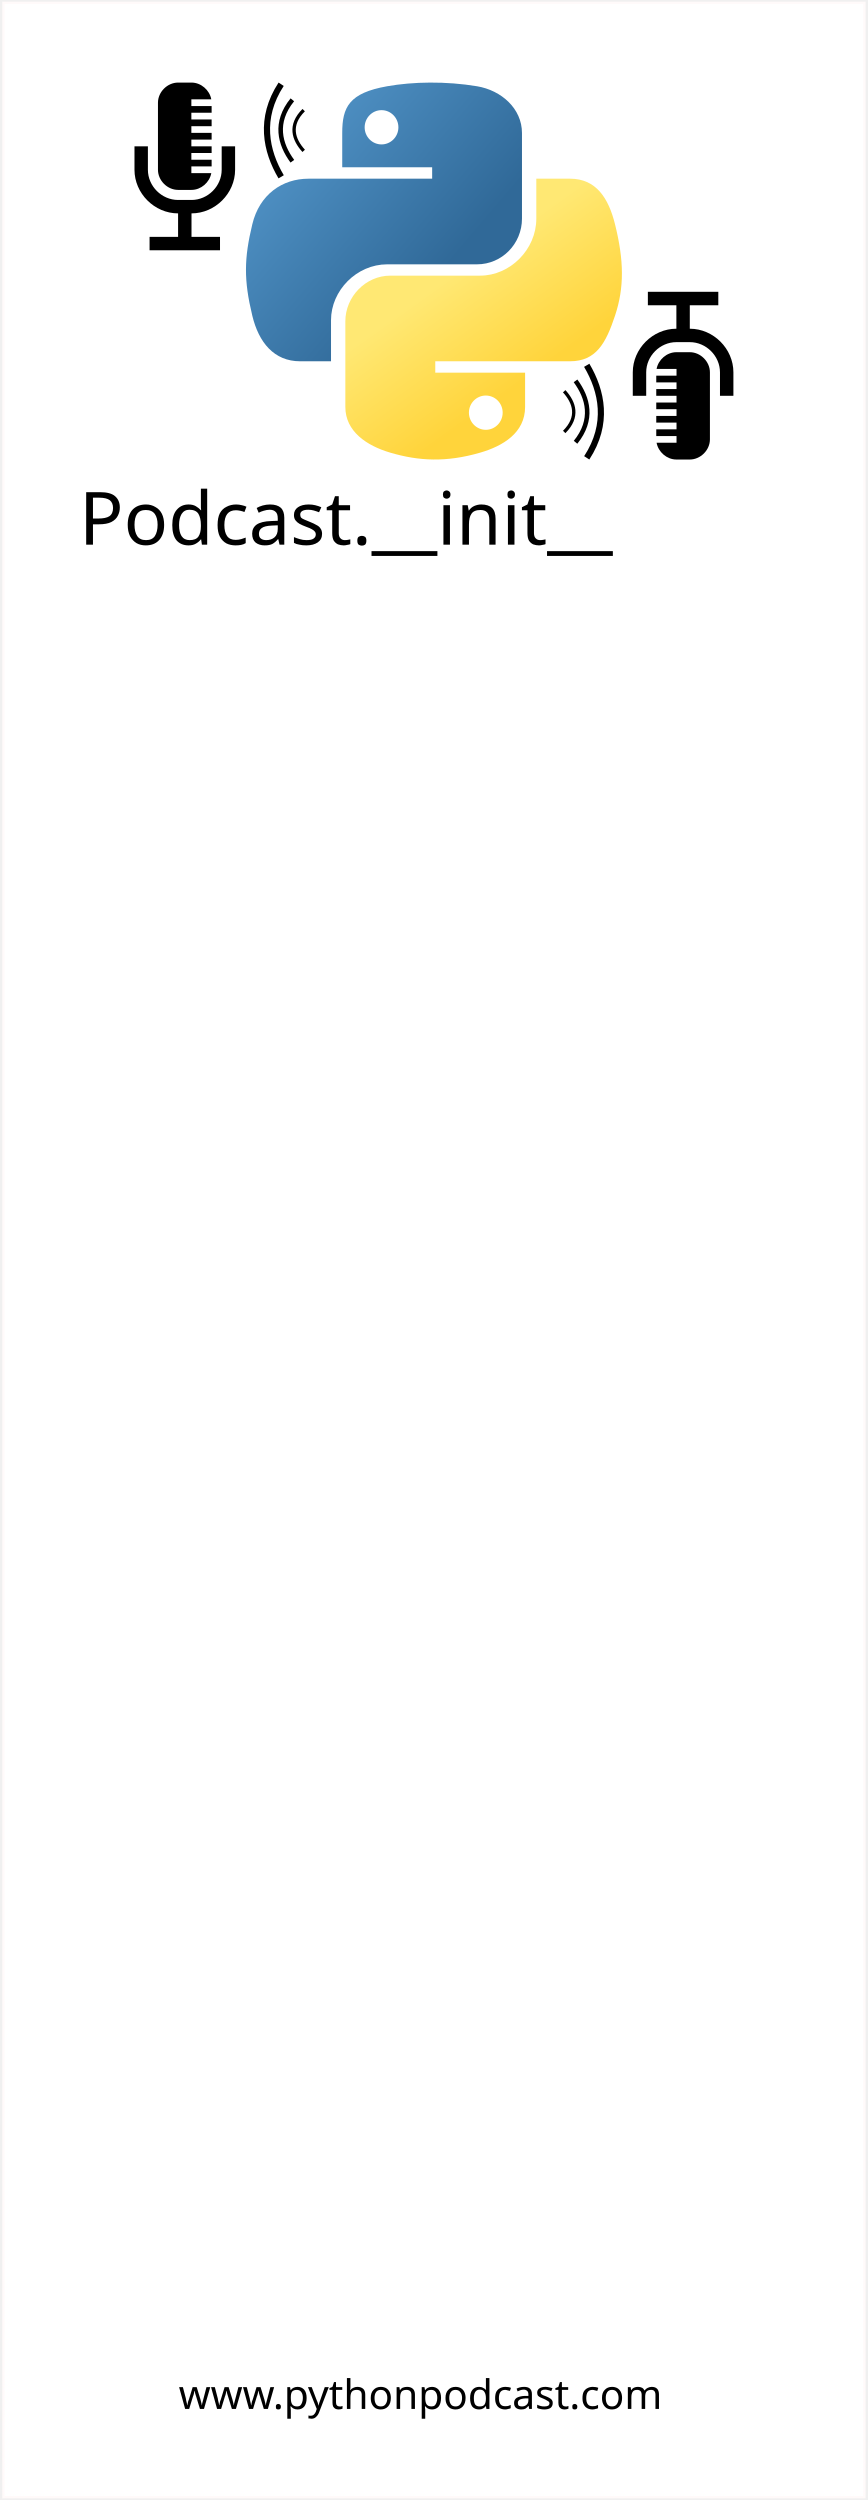
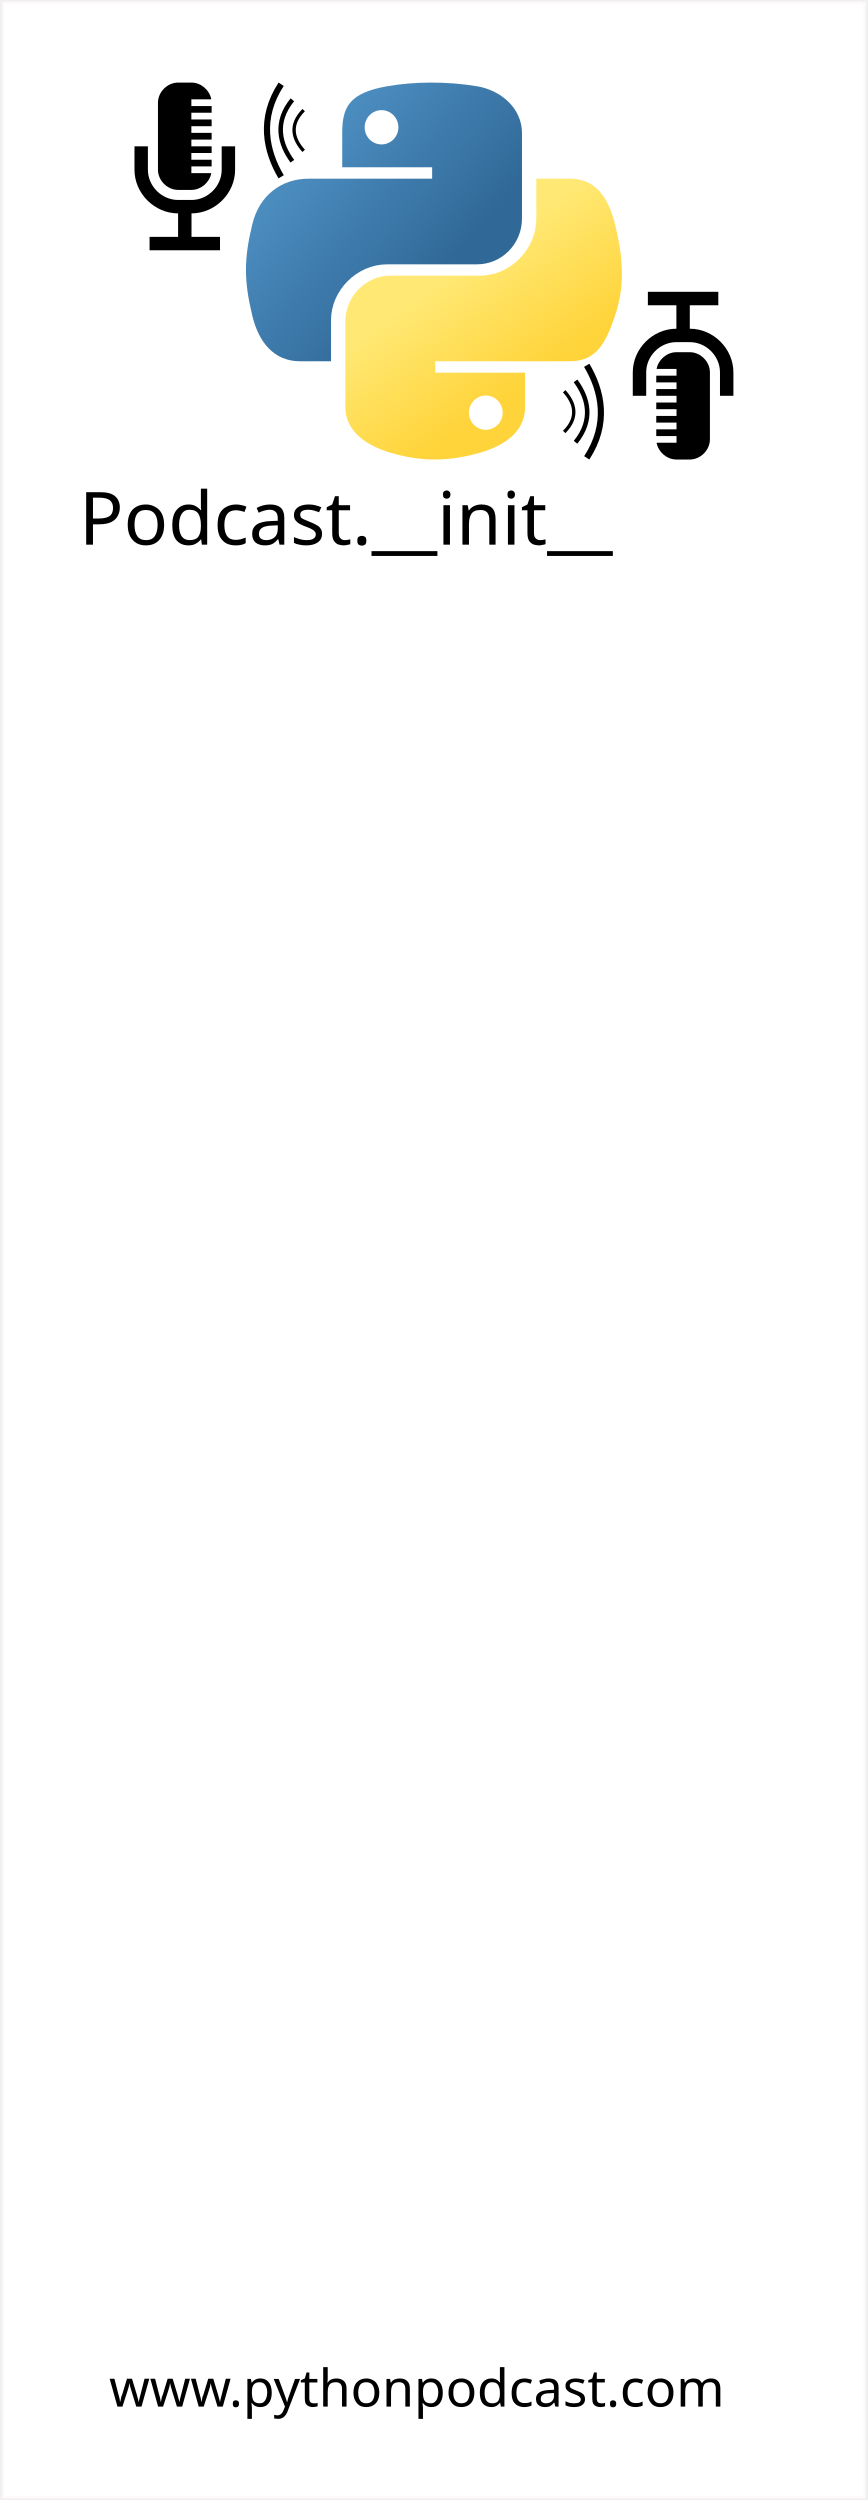
<svg xmlns="http://www.w3.org/2000/svg" xmlns:xlink="http://www.w3.org/1999/xlink" width="54.026mm" height="155.626mm" viewBox="0 0 54.026 155.626" version="1.1" id="svg1164">
  <defs id="defs1158">
    <clipPath id="clipPath1760" clipPathUnits="userSpaceOnUse">
      <path id="path1758" d="M 0,0 H 441.144 V 153.144 H 0 Z" />
    </clipPath>
    <radialGradient id="radialGradient1770" spreadMethod="pad" gradientTransform="matrix(99.02066,0,0,86.66017,91.48981,415.2523)" gradientUnits="userSpaceOnUse" r="1" cy="0" cx="0" fy="0" fx="0">
      <stop id="stop1766" offset="0" style="stop-opacity:1;stop-color:#ffffff" />
      <stop id="stop1768" offset="1" style="stop-opacity:1;stop-color:#bdbcbc" />
    </radialGradient>
    <clipPath id="clipPath1780" clipPathUnits="userSpaceOnUse">
      <path id="path1778" d="M 0,0 H 440.595 V 153.144 H 0 Z" />
    </clipPath>
    <clipPath id="clipPath1788" clipPathUnits="userSpaceOnUse">
      <path id="path1786" d="M -1443.13,571.375 H 1621 v -938.438 h -3064.13 z" />
    </clipPath>
    <clipPath id="clipPath1792" clipPathUnits="userSpaceOnUse">
      <path id="path1790" d="M 451.05,-345.811 H -782.059 V 455.1 H 451.05 Z" />
    </clipPath>
    <clipPath id="clipPath1796" clipPathUnits="userSpaceOnUse">
      <path id="path1794" d="M -509.075,254.008 H 686.294 V -52.255 H -509.075 Z" />
    </clipPath>
    <clipPath id="clipPath1800" clipPathUnits="userSpaceOnUse">
      <path id="path1798" d="M 425.627,254.008 H 1621 V -52.255 H 425.627 Z" />
    </clipPath>
    <clipPath id="clipPath3226" clipPathUnits="userSpaceOnUse">
      <path id="path3224" d="M 0,153.144 H 441.144 V 0 H 0 Z" />
    </clipPath>
    <clipPath id="clipPath3290" clipPathUnits="userSpaceOnUse">
      <path id="path3288" d="m 59.632,98.89 c 0,-22.475 16.588,-41.07 38.189,-44.223 v 0 12.856 C 83.254,70.532 72.303,83.434 72.303,98.89 v 0 c 0,17.691 14.34,32.032 32.03,32.032 v 0 c 17.69,0 32.03,-14.341 32.03,-32.032 v 0 c 0,-15.458 -10.95,-28.358 -25.519,-31.367 v 0 -12.856 c 21.602,3.153 38.191,21.748 38.191,44.223 v 0 c 0,24.689 -20.014,44.703 -44.702,44.703 v 0 c -24.687,0 -44.701,-20.014 -44.701,-44.703" />
    </clipPath>
    <radialGradient id="radialGradient3304" spreadMethod="pad" gradientTransform="matrix(16.31036,0,0,16.31036,89.77331,321.6382)" gradientUnits="userSpaceOnUse" r="1" cy="0" cx="0" fy="0" fx="0">
      <stop id="stop3296" offset="0" style="stop-opacity:1;stop-color:#fefefe" />
      <stop id="stop3298" offset="0.624" style="stop-opacity:1;stop-color:#fefefe" />
      <stop id="stop3300" offset="0.73" style="stop-opacity:1;stop-color:#d2d1d2" />
      <stop id="stop3302" offset="1" style="stop-opacity:1;stop-color:#d2d1d2" />
    </radialGradient>
    <clipPath id="clipPath3314" clipPathUnits="userSpaceOnUse">
      <path id="path3312" d="m 59.632,98.89 c 0,-22.475 16.588,-41.07 38.189,-44.223 v 0 12.856 C 83.254,70.532 72.303,83.434 72.303,98.89 v 0 c 0,17.691 14.34,32.032 32.03,32.032 v 0 c 17.69,0 32.03,-14.341 32.03,-32.032 v 0 c 0,-15.458 -10.95,-28.358 -25.519,-31.367 v 0 -12.856 c 21.602,3.153 38.191,21.748 38.191,44.223 v 0 c 0,24.689 -20.014,44.703 -44.702,44.703 v 0 c -24.687,0 -44.701,-20.014 -44.701,-44.703" />
    </clipPath>
    <linearGradient id="linearGradient3324" spreadMethod="pad" gradientTransform="matrix(0,-31.37101,31.37101,0,89.77331,337.2335)" gradientUnits="userSpaceOnUse" y2="0" x2="1" y1="0" x1="0">
      <stop id="stop3320" offset="0" style="stop-opacity:1;stop-color:#605d5e" />
      <stop id="stop3322" offset="1" style="stop-opacity:1;stop-color:#bebdbd" />
    </linearGradient>
    <clipPath id="clipPath3334" clipPathUnits="userSpaceOnUse">
      <path id="path3332" d="m 110.844,116.669 c 7.245,-2.655 12.416,-9.612 12.416,-17.779 v 0 c 0,-8.164 -5.171,-15.122 -12.416,-17.777 v 0 -7.987 c 11.526,2.905 20.062,13.338 20.062,25.764 v 0 c 0,12.428 -8.536,22.861 -20.062,25.766 v 0 z" />
    </clipPath>
    <linearGradient id="linearGradient3344" spreadMethod="pad" gradientTransform="matrix(0,-18.17865,18.17865,0,95.6089,330.7216)" gradientUnits="userSpaceOnUse" y2="0" x2="1" y1="0" x1="0">
      <stop id="stop3340" offset="0" style="stop-opacity:1;stop-color:#605d5e" />
      <stop id="stop3342" offset="1" style="stop-opacity:1;stop-color:#bebdbd" />
    </linearGradient>
    <clipPath id="clipPath3354" clipPathUnits="userSpaceOnUse">
      <path id="path3352" d="M 98.877,124.875 V 54.531 c 1.789,-0.22 3.61,-0.342 5.456,-0.342 v 0 c 1.847,0 3.668,0.122 5.456,0.342 v 0 70.37 c -1.745,0.361 -3.548,0.561 -5.4,0.561 v 0 c -1.892,0 -3.733,-0.211 -5.512,-0.587" />
    </clipPath>
    <linearGradient id="linearGradient3364" spreadMethod="pad" gradientTransform="matrix(0,-25.14356,25.14356,0,89.77332,337.4021)" gradientUnits="userSpaceOnUse" y2="0" x2="1" y1="0" x1="0">
      <stop id="stop3360" offset="0" style="stop-opacity:1;stop-color:#605d5e" />
      <stop id="stop3362" offset="1" style="stop-opacity:1;stop-color:#bebdbd" />
    </linearGradient>
    <clipPath id="clipPath3374" clipPathUnits="userSpaceOnUse">
      <path id="path3372" d="M 0,153.144 H 441.144 V 0 H 0 Z" />
    </clipPath>
    <clipPath id="clipPath3422" clipPathUnits="userSpaceOnUse">
      <path id="path3420" d="M 0,153.144 H 441.144 V 0 H 0 Z" />
    </clipPath>
    <linearGradient id="linearGradient2795">
      <stop style="stop-color:#b8b8b8;stop-opacity:0.498;" offset="0" id="stop2797" />
      <stop style="stop-color:#7f7f7f;stop-opacity:0;" offset="1" id="stop2799" />
    </linearGradient>
    <linearGradient id="linearGradient2787">
      <stop style="stop-color:#7f7f7f;stop-opacity:0.5;" offset="0" id="stop2789" />
      <stop style="stop-color:#7f7f7f;stop-opacity:0;" offset="1" id="stop2791" />
    </linearGradient>
    <linearGradient id="linearGradient3676">
      <stop style="stop-color:#b2b2b2;stop-opacity:0.5;" offset="0" id="stop3678" />
      <stop style="stop-color:#b3b3b3;stop-opacity:0;" offset="1" id="stop3680" />
    </linearGradient>
    <linearGradient id="linearGradient3236">
      <stop style="stop-color:#f4f4f4;stop-opacity:1" offset="0" id="stop3244" />
      <stop style="stop-color:white;stop-opacity:1" offset="1" id="stop3240" />
    </linearGradient>
    <linearGradient id="linearGradient4671">
      <stop style="stop-color:#ffd43b;stop-opacity:1;" offset="0" id="stop4673" />
      <stop style="stop-color:#ffe873;stop-opacity:1" offset="1" id="stop4675" />
    </linearGradient>
    <linearGradient id="linearGradient4689">
      <stop style="stop-color:#5a9fd4;stop-opacity:1;" offset="0" id="stop4691" />
      <stop style="stop-color:#306998;stop-opacity:1;" offset="1" id="stop4693" />
    </linearGradient>
    <linearGradient x1="224.24" y1="144.757" x2="-65.309" y2="144.757" id="linearGradient2987" xlink:href="#linearGradient4671" gradientUnits="userSpaceOnUse" gradientTransform="translate(100.2702,99.61116)" />
    <linearGradient x1="172.942" y1="77.476" x2="26.67" y2="76.313" id="linearGradient2990" xlink:href="#linearGradient4689" gradientUnits="userSpaceOnUse" gradientTransform="translate(100.2702,99.61116)" />
    <linearGradient xlink:href="#linearGradient4671" id="linearGradient2255" gradientUnits="userSpaceOnUse" gradientTransform="matrix(0.562541,0,0,0.567972,-11.5974,-7.60954)" x1="224.24" y1="144.757" x2="-65.309" y2="144.757" />
    <linearGradient xlink:href="#linearGradient4689" id="linearGradient2258" gradientUnits="userSpaceOnUse" gradientTransform="matrix(0.562541,0,0,0.567972,-11.5974,-7.60954)" x1="172.942" y1="76.176" x2="26.67" y2="76.313" />
    <radialGradient xlink:href="#linearGradient2795" id="radialGradient2801" cx="61.519" cy="132.286" fx="61.519" fy="132.286" r="29.037" gradientTransform="matrix(1,0,0,0.177966,0,108.7434)" gradientUnits="userSpaceOnUse" />
    <linearGradient id="linearGradient2399">
      <stop offset="0" stop-color="#fff" id="stop3708" />
      <stop offset="1" stop-color="#fff" stop-opacity="0" id="stop3710" />
    </linearGradient>
    <linearGradient id="linearGradient2355">
      <stop offset="0" id="stop3713" />
      <stop offset="1" stop-opacity="0" id="stop3715" />
    </linearGradient>
    <linearGradient gradientUnits="userSpaceOnUse" id="linearGradient2258-6" x1="41.25" x2="48.25" y1="36.69" y2="35.69">
      <stop offset="0" stop-color="#c6c6c6" id="stop3718" />
      <stop offset="1" stop-color="#c6c6c6" stop-opacity="0" id="stop3720" />
    </linearGradient>
    <linearGradient gradientUnits="userSpaceOnUse" id="linearGradient2377" x1="18.329" x2="14.406" y1="15.323" y2="14.047">
      <stop offset="0" id="stop3723" />
      <stop offset="1" stop-opacity=".485" id="stop3725" />
    </linearGradient>
    <linearGradient gradientUnits="userSpaceOnUse" id="linearGradient2361" x1="25.16" x2="33.969" xlink:href="#linearGradient2355" y1="15.804" y2="20.438" />
    <linearGradient gradientUnits="userSpaceOnUse" id="linearGradient2405" x1="16.438" x2="17.402" xlink:href="#linearGradient2399" y1="49.111" y2="43.42" />
    <radialGradient cx="15.438" cy="42.09" gradientTransform="matrix(1,0,0,0.52514,0,22.02165)" gradientUnits="userSpaceOnUse" id="radialGradient2238" r="11.188">
      <stop offset="0" stop-color="#b0b0b0" id="stop3730" />
      <stop offset="1" stop-color="#747474" id="stop3732" />
    </radialGradient>
    <radialGradient cx="19.558" cy="6.644" gradientTransform="matrix(1.49192,-0.08445108,-0.05874412,3.98672,-9.6468,-20.27595)" gradientUnits="userSpaceOnUse" id="radialGradient2351" r="10.989">
      <stop offset="0" stop-color="#d5d5d5" id="stop3735" />
      <stop offset="1" stop-color="#a0a0a0" id="stop3737" />
    </radialGradient>
    <radialGradient cx="33.5" cy="20.538" gradientTransform="matrix(0.43533,0,0,0.43533,18.91658,12.49341)" gradientUnits="userSpaceOnUse" id="radialGradient2413" r="2.27">
      <stop offset="0" stop-color="#d5d5d5" id="stop3740" />
      <stop offset="1" stop-color="#747474" id="stop3742" />
    </radialGradient>
    <radialGradient cx="25.188" cy="41" gradientTransform="matrix(1,0,0,0.42586,0,23.53992)" gradientUnits="userSpaceOnUse" id="radialGradient2248" r="16.438" xlink:href="#linearGradient2355" />
    <radialGradient cx="20.275" cy="5.712" gradientTransform="matrix(2.53075,0,0,2.29601,-31.03641,-6.69986)" gradientUnits="userSpaceOnUse" id="radialGradient2343" r="12.494" xlink:href="#linearGradient2399" />
    <radialGradient cx="25.188" cy="41" gradientTransform="matrix(1,0,0,0.42586,0,23.53992)" gradientUnits="userSpaceOnUse" id="radialGradient2248-4" r="16.438" xlink:href="#linearGradient2355" />
    <radialGradient cx="15.438" cy="42.09" gradientTransform="matrix(1,0,0,0.52514,0,22.02165)" gradientUnits="userSpaceOnUse" id="radialGradient2238-6" r="11.188">
      <stop offset="0" stop-color="#b0b0b0" id="stop3730-8" />
      <stop offset="1" stop-color="#747474" id="stop3732-8" />
    </radialGradient>
    <radialGradient cx="19.558" cy="6.644" gradientTransform="matrix(1.49192,-0.08445108,-0.05874412,3.98672,-9.6468,-20.27595)" gradientUnits="userSpaceOnUse" id="radialGradient2351-9" r="10.989">
      <stop offset="0" stop-color="#d5d5d5" id="stop3735-9" />
      <stop offset="1" stop-color="#a0a0a0" id="stop3737-8" />
    </radialGradient>
    <radialGradient cx="20.275" cy="5.712" gradientTransform="matrix(2.53075,0,0,2.29601,-31.03641,-6.69986)" gradientUnits="userSpaceOnUse" id="radialGradient2343-4" r="12.494" xlink:href="#linearGradient2399" />
    <radialGradient cx="33.5" cy="20.538" gradientTransform="matrix(0.43533,0,0,0.43533,18.91658,12.49341)" gradientUnits="userSpaceOnUse" id="radialGradient2413-4" r="2.27">
      <stop offset="0" stop-color="#d5d5d5" id="stop3740-6" />
      <stop offset="1" stop-color="#747474" id="stop3742-2" />
    </radialGradient>
    <radialGradient xlink:href="#linearGradient2355" r="16.438" id="radialGradient2248-4-4" gradientUnits="userSpaceOnUse" gradientTransform="matrix(1,0,0,0.42586,0,23.53992)" cy="41" cx="25.188" />
    <radialGradient r="11.188" id="radialGradient2238-6-1" gradientUnits="userSpaceOnUse" gradientTransform="matrix(1,0,0,0.52514,0,22.02165)" cy="42.09" cx="15.438">
      <stop id="stop3730-8-5" stop-color="#b0b0b0" offset="0" />
      <stop id="stop3732-8-0" stop-color="#747474" offset="1" />
    </radialGradient>
    <radialGradient r="10.989" id="radialGradient2351-9-2" gradientUnits="userSpaceOnUse" gradientTransform="matrix(1.49192,-0.08445108,-0.05874412,3.98672,-9.6468,-20.27595)" cy="6.644" cx="19.558">
      <stop id="stop3735-9-6" stop-color="#d5d5d5" offset="0" />
      <stop id="stop3737-8-8" stop-color="#a0a0a0" offset="1" />
    </radialGradient>
    <radialGradient xlink:href="#linearGradient2399" r="12.494" id="radialGradient2343-4-8" gradientUnits="userSpaceOnUse" gradientTransform="matrix(2.53075,0,0,2.29601,-31.03641,-6.69986)" cy="5.712" cx="20.275" />
    <radialGradient r="2.27" id="radialGradient2413-4-3" gradientUnits="userSpaceOnUse" gradientTransform="matrix(0.43533,0,0,0.43533,18.91658,12.49341)" cy="20.538" cx="33.5">
      <stop id="stop3740-6-3" stop-color="#d5d5d5" offset="0" />
      <stop id="stop3742-2-1" stop-color="#747474" offset="1" />
    </radialGradient>
    <linearGradient y2="137.273" x2="112.031" y1="192.352" x1="150.961" gradientTransform="matrix(0.562541,0,0,0.567972,301.9407,459.0252)" gradientUnits="userSpaceOnUse" id="linearGradient1475" xlink:href="#linearGradient4671" />
    <linearGradient y2="114.398" x2="135.665" y1="20.604" x1="26.649" gradientTransform="matrix(0.562541,0,0,0.567972,301.0102,459.0252)" gradientUnits="userSpaceOnUse" id="linearGradient1478" xlink:href="#linearGradient4689" />
    <radialGradient xlink:href="#linearGradient2355" r="16.438" id="radialGradient2248-6" gradientUnits="userSpaceOnUse" gradientTransform="matrix(1,0,0,0.42586,0,23.53992)" cy="41" cx="25.188" />
    <radialGradient r="11.188" id="radialGradient2238-5" gradientUnits="userSpaceOnUse" gradientTransform="matrix(1,0,0,0.52514,0,22.02165)" cy="42.09" cx="15.438">
      <stop id="stop3730-9" stop-color="#b0b0b0" offset="0" />
      <stop id="stop3732-3" stop-color="#747474" offset="1" />
    </radialGradient>
    <radialGradient r="10.989" id="radialGradient2351-6" gradientUnits="userSpaceOnUse" gradientTransform="matrix(1.49192,-0.08445108,-0.05874412,3.98672,-9.6468,-20.27595)" cy="6.644" cx="19.558">
      <stop id="stop3735-5" stop-color="#d5d5d5" offset="0" />
      <stop id="stop3737-9" stop-color="#a0a0a0" offset="1" />
    </radialGradient>
    <radialGradient xlink:href="#linearGradient2399" r="12.494" id="radialGradient2343-2" gradientUnits="userSpaceOnUse" gradientTransform="matrix(2.53075,0,0,2.29601,-31.03641,-6.69986)" cy="5.712" cx="20.275" />
    <radialGradient r="2.27" id="radialGradient2413-7" gradientUnits="userSpaceOnUse" gradientTransform="matrix(0.43533,0,0,0.43533,18.91658,12.49341)" cy="20.538" cx="33.5">
      <stop id="stop3740-0" stop-color="#d5d5d5" offset="0" />
      <stop id="stop3742-9" stop-color="#747474" offset="1" />
    </radialGradient>
  </defs>
  <g id="layer2" transform="translate(0,101.6)" style="display:inline">
    <g id="g9606" transform="rotate(-90,26.99235,27.12923)">
      <rect transform="translate(-52.96686,-302.493)" y="302.843" x="53.238" height="53.599" width="155.275" id="rect9097" style="fill:#ffffff;fill-opacity:1;stroke:#fffafa;stroke-width:0.145;stroke-miterlimit:4;stroke-dasharray:none;stroke-opacity:1" />
    </g>
  </g>
  <g id="layer1" transform="translate(-52.96686,-200.8931)">
-     <g id="g4229" transform="matrix(0.2087838,0,0,0.2087838,2.30233,107.7532)">
+     <g id="g4229" transform="matrix(0.2087838,0,0,0.2087838,2.302329,107.7532)">
      <path style="fill:url(#linearGradient1478);fill-opacity:1" d="m 370.92,470.729 c -4.584,0.021 -8.961,0.412 -12.812,1.094 -11.346,2.005 -13.406,6.2 -13.406,13.938 v 10.219 h 26.812 v 3.406 h -26.812 -10.062 c -7.792,0 -14.616,4.684 -16.75,13.594 -2.462,10.213 -2.571,16.586 0,27.25 1.906,7.938 6.458,13.594 14.25,13.594 h 9.219 v -12.25 c 0,-8.85 7.657,-16.656 16.75,-16.656 h 26.781 c 7.455,0 13.406,-6.138 13.406,-13.625 v -25.531 c 0,-7.266 -6.13,-12.725 -13.406,-13.938 -4.606,-0.767 -9.385,-1.115 -13.969,-1.094 z m -14.5,8.219 c 2.77,0 5.031,2.299 5.031,5.125 -1e-5,2.816 -2.262,5.094 -5.031,5.094 -2.779,0 -5.031,-2.277 -5.031,-5.094 -1e-5,-2.826 2.252,-5.125 5.031,-5.125 z" id="path1948" />
      <path style="fill:url(#linearGradient1475);fill-opacity:1" d="m 402.569,499.385 v 11.906 c 0,9.231 -7.826,17 -16.75,17 h -26.781 c -7.336,0 -13.406,6.278 -13.406,13.625 v 25.531 c 0,7.266 6.319,11.54 13.406,13.625 8.487,2.496 16.626,2.947 26.781,0 6.75,-1.954 13.406,-5.888 13.406,-13.625 v -10.219 h -26.781 v -3.406 h 26.781 13.406 c 7.792,0 10.696,-5.435 13.406,-13.594 2.799,-8.399 2.68,-16.476 0,-27.25 -1.926,-7.757 -5.604,-13.594 -13.406,-13.594 z m -15.062,64.656 c 2.779,10e-6 5.031,2.277 5.031,5.094 -10e-6,2.826 -2.252,5.125 -5.031,5.125 -2.77,0 -5.031,-2.299 -5.031,-5.125 0,-2.816 2.262,-5.094 5.031,-5.094 z" id="path1950" />
      <path d="m 308.762,489.728 v 7 c 0,4.878 -4.121,9 -9,9 h -4 c -4.878,0 -9,-4.122 -9,-9 v -7 h -4 v 7 c 0,7.047 5.953,13 13,13 v 7 h -8.5 v 4 h 21 v -4 h -8.5 v -7 c 7.047,0 13,-5.953 13,-13 v -7 z" id="path9980" />
      <path d="m 295.762,502.728 h 4 c 2.857,0 5.394,-2.241 5.902,-5 h -5.944 v -2 h 6.042 v -2 h -6.042 v -2 h 6.042 v -2 h -6.042 v -2 h 6.042 v -2 h -6.042 v -2 h 6.042 v -2 h -6.042 v -2 h 6.042 v -2 h -6.042 v -2 h 5.944 c -0.508,-2.759 -3.045,-5 -5.902,-5 h -4 c -3.196,0 -6,2.804 -6,6 v 20 c 0,3.196 2.804,6 6,6 z" id="path9982" />
      <path d="m 435.333,564.117 v -7 c 0,-4.878 4.121,-9 9,-9 h 4 c 4.878,0 9,4.122 9,9 v 7 h 4 v -7 c 0,-7.047 -5.953,-13 -13,-13 v -7 h 8.5 v -4 h -21 v 4 h 8.5 v 7 c -7.047,0 -13,5.953 -13,13 v 7 z" id="path9980-7" />
      <path d="m 448.333,551.117 h -4 c -2.857,0 -5.394,2.241 -5.902,5 h 5.944 v 2 h -6.042 v 2 h 6.042 v 2 h -6.042 v 2 h 6.042 v 2 h -6.042 v 2 h 6.042 v 2 h -6.042 v 2 h 6.042 v 2 h -6.042 v 2 h 6.042 v 2 h -5.944 c 0.508,2.759 3.045,5 5.902,5 h 4 c 3.196,0 6,-2.804 6,-6 v -20 c 0,-3.196 -2.804,-6 -6,-6 z" id="path9982-8" />
      <g id="g4224">
        <g id="g4220">
          <path style="fill:none;fill-rule:evenodd;stroke:#000000;stroke-width:1px;stroke-linecap:butt;stroke-linejoin:miter;stroke-opacity:1" d="m 410.883,562.756 c 3.079,3.388 4.484,7.672 0,12.143" id="path10015" />
          <path style="fill:none;fill-rule:evenodd;stroke:#000000;stroke-width:1.355px;stroke-linecap:butt;stroke-linejoin:miter;stroke-opacity:1" d="m 414.266,559.666 c 3.75,5.11 5.462,11.57 0,18.314" id="path10015-7" />
        </g>
      </g>
      <path style="fill:none;fill-rule:evenodd;stroke:#000000;stroke-width:1.833px;stroke-linecap:butt;stroke-linejoin:miter;stroke-opacity:1" d="m 417.602,555.022 c 4.552,7.699 6.631,17.433 0,27.593" id="path10015-7-8" />
      <g id="g4216">
        <path id="path10015-5" d="m 333.211,491.088 c -3.079,-3.388 -4.484,-7.672 0,-12.143" style="fill:none;fill-rule:evenodd;stroke:#000000;stroke-width:1px;stroke-linecap:butt;stroke-linejoin:miter;stroke-opacity:1" />
        <path id="path10015-7-3" d="m 329.828,494.178 c -3.75,-5.11 -5.462,-11.57 0,-18.314" style="fill:none;fill-rule:evenodd;stroke:#000000;stroke-width:1.355px;stroke-linecap:butt;stroke-linejoin:miter;stroke-opacity:1" />
      </g>
      <path style="fill:none;fill-rule:evenodd;stroke:#000000;stroke-width:1.833px;stroke-linecap:butt;stroke-linejoin:miter;stroke-opacity:1" d="m 326.492,498.822 c -4.552,-7.699 -6.631,-17.433 0,-27.593" id="path10015-7-8-3" />
    </g>
    <text id="text4610" y="234.8" x="57.894" style="font-style:normal;font-variant:normal;font-weight:normal;font-stretch:normal;font-size:2.2px;line-height:0%;font-family:'Source Code Pro';-inkscape-font-specification:'Source Code Pro, Normal';text-align:start;letter-spacing:0px;word-spacing:0px;writing-mode:lr-tb;text-anchor:start;fill:#000000;fill-opacity:1;stroke:none;stroke-width:0.183px;stroke-linecap:butt;stroke-linejoin:miter;stroke-opacity:1" xml:space="preserve">
      <tspan style="font-size:4.584px;line-height:1;stroke-width:0.183px" y="234.8" x="57.894" id="tspan4612">Podcast.__init__</tspan>
    </text>
-     <flowRoot transform="matrix(0.1833599,0,0,0.1833599,0.9810434,287.2711)" style="font-style:normal;font-variant:normal;font-weight:normal;font-stretch:normal;line-height:0.01%;font-family:Inconsolata;-inkscape-font-specification:Inconsolata;text-align:center;letter-spacing:0px;word-spacing:0px;text-anchor:middle;fill:#306998;fill-opacity:1;stroke:none;stroke-width:1px;stroke-linecap:butt;stroke-linejoin:miter;stroke-opacity:1" id="flowRoot4634" xml:space="preserve">
+     <flowRoot transform="matrix(0.1833599,0,0,0.1833599,0.9810442,286.7419)" style="font-style:normal;font-variant:normal;font-weight:normal;font-stretch:normal;line-height:0.01%;font-family:Inconsolata;-inkscape-font-specification:Inconsolata;text-align:center;letter-spacing:0px;word-spacing:0px;text-anchor:middle;fill:#306998;fill-opacity:1;stroke:none;stroke-width:1px;stroke-linecap:butt;stroke-linejoin:miter;stroke-opacity:1" id="flowRoot4634" xml:space="preserve">
      <flowRegion id="flowRegion4636" style="fill:#306998;fill-opacity:1">
        <rect style="font-style:normal;font-variant:normal;font-weight:normal;font-stretch:normal;font-size:15px;font-family:Inconsolata;-inkscape-font-specification:Inconsolata;text-align:center;text-anchor:middle;fill:#306998;fill-opacity:1" y="294.243" x="305.066" height="47.303" width="252.148" id="rect4638" />
      </flowRegion>
      <flowPara style="font-style:normal;font-variant:normal;font-weight:normal;font-stretch:normal;font-size:15px;line-height:1.25;font-family:Inconsolata;-inkscape-font-specification:Inconsolata;text-align:center;text-anchor:middle;fill:#306998;fill-opacity:1" id="flowPara4640">The Podcast About Python</flowPara>
      <flowPara id="flowPara4642" style="font-style:normal;font-variant:normal;font-weight:normal;font-stretch:normal;font-size:15px;line-height:1.25;font-family:Inconsolata;-inkscape-font-specification:Inconsolata;text-align:center;text-anchor:middle;fill:#306998;fill-opacity:1">And The People Who Make It Great</flowPara>
    </flowRoot>
-     <text id="text4610-7" y="350.849" x="64.085" style="font-style:normal;font-variant:normal;font-weight:normal;font-stretch:normal;font-size:1.215px;line-height:0%;font-family:'Source Code Pro';-inkscape-font-specification:'Source Code Pro, Normal';text-align:start;letter-spacing:0px;word-spacing:0px;writing-mode:lr-tb;text-anchor:start;fill:#000000;fill-opacity:1;stroke:none;stroke-width:0.101px;stroke-linecap:butt;stroke-linejoin:miter;stroke-opacity:1" xml:space="preserve">
-       <tspan style="font-size:2.531px;line-height:1;stroke-width:0.101px" y="350.849" x="64.085" id="tspan4612-5">www.pythonpodcast.com</tspan>
+     <text id="text4610-7" y="350.705" x="59.76" style="font-style:normal;font-variant:normal;font-weight:normal;font-stretch:normal;font-size:1.546px;line-height:0%;font-family:'Source Code Pro';-inkscape-font-specification:'Source Code Pro, Normal';text-align:start;letter-spacing:0px;word-spacing:0px;writing-mode:lr-tb;text-anchor:start;fill:#000000;fill-opacity:1;stroke:none;stroke-width:0.129px;stroke-linecap:butt;stroke-linejoin:miter;stroke-opacity:1" xml:space="preserve">
+       <tspan style="font-size:3.22px;line-height:1;stroke-width:0.129px" y="350.705" x="59.76" id="tspan4612-5">www.pythonpodcast.com</tspan>
    </text>
  </g>
  <g id="layer3" style="display:none" transform="translate(0,101.6)">
    <g transform="rotate(90,255.4712,100.9964)" id="g9105">
      <path id="path3408" style="fill:none;stroke:#343596;stroke-width:0.353;stroke-linecap:butt;stroke-linejoin:miter;stroke-miterlimit:4;stroke-dasharray:1.26;stroke-dashoffset:0;stroke-opacity:1" d="M 206.85,354.855 H 54.475 v -50.8 H 206.85 Z" />
      <path id="path3424" style="fill:#4dbd38;fill-opacity:1;fill-rule:nonzero;stroke:none;stroke-width:0.353" d="M 208.513,302.467 H 52.862 v 53.975 H 208.513 Z m -0.376,53.599 H 53.238 V 302.843 H 208.137 Z" />
      <path id="path3426" style="fill:#ee2736;fill-opacity:1;fill-rule:nonzero;stroke:none;stroke-width:0.353" d="M 205.287,305.642 H 56.037 v 47.571 H 205.287 Z m -0.353,47.218 H 56.39 V 305.995 H 204.935 Z" />
    </g>
  </g>
</svg>
